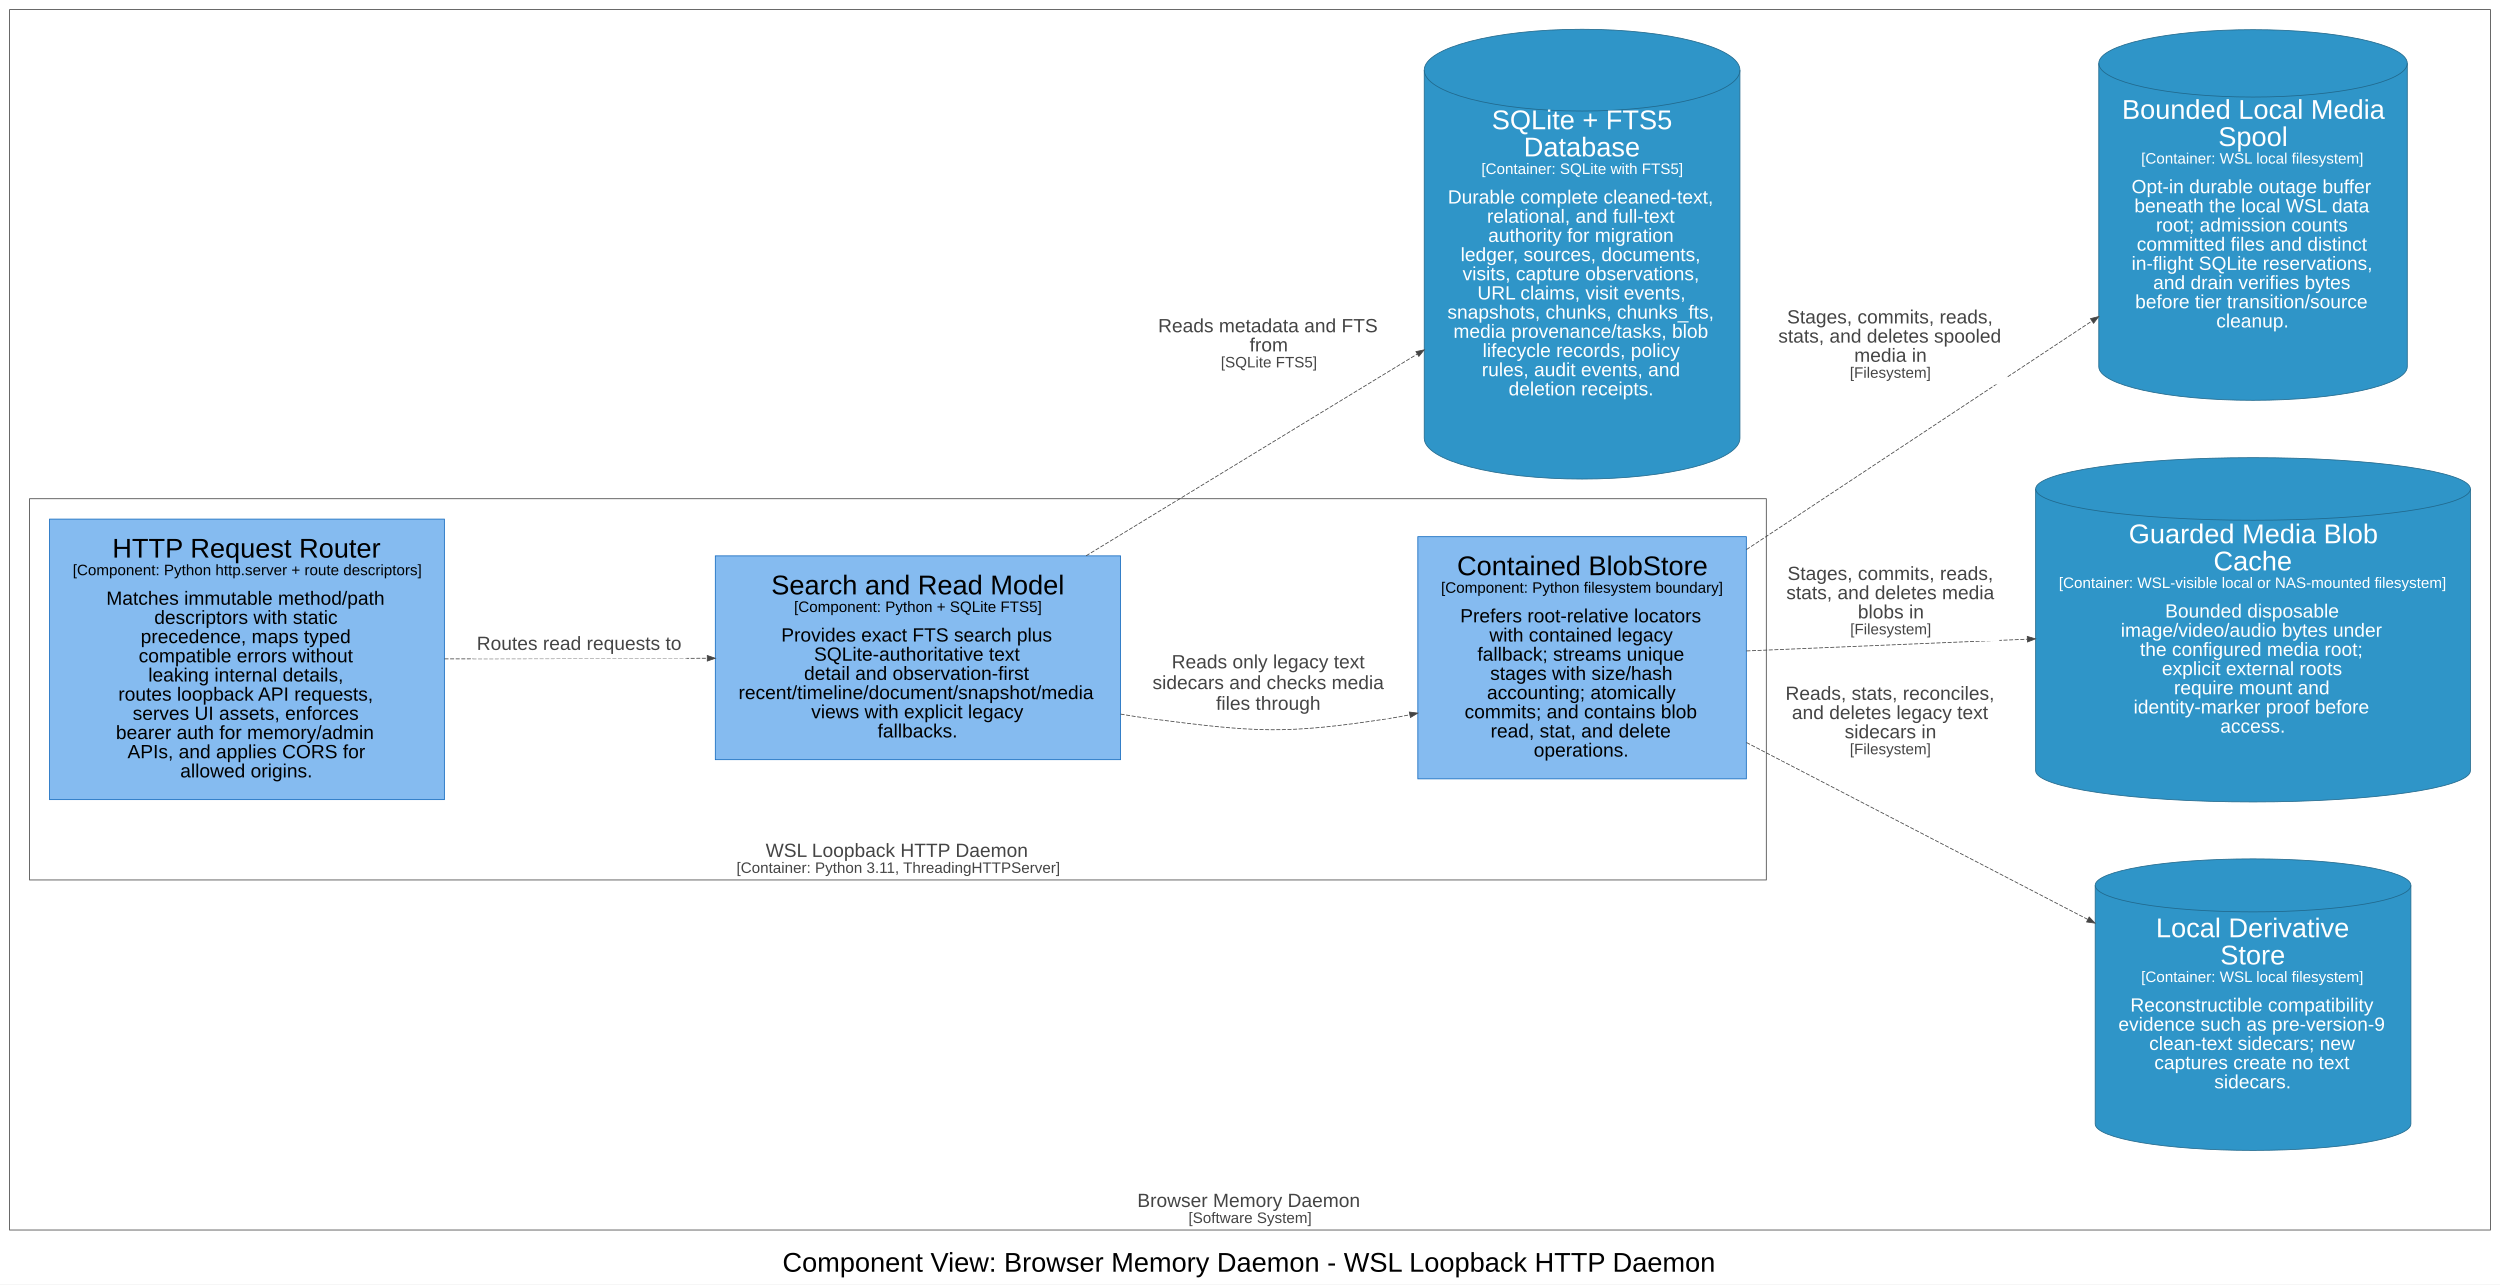
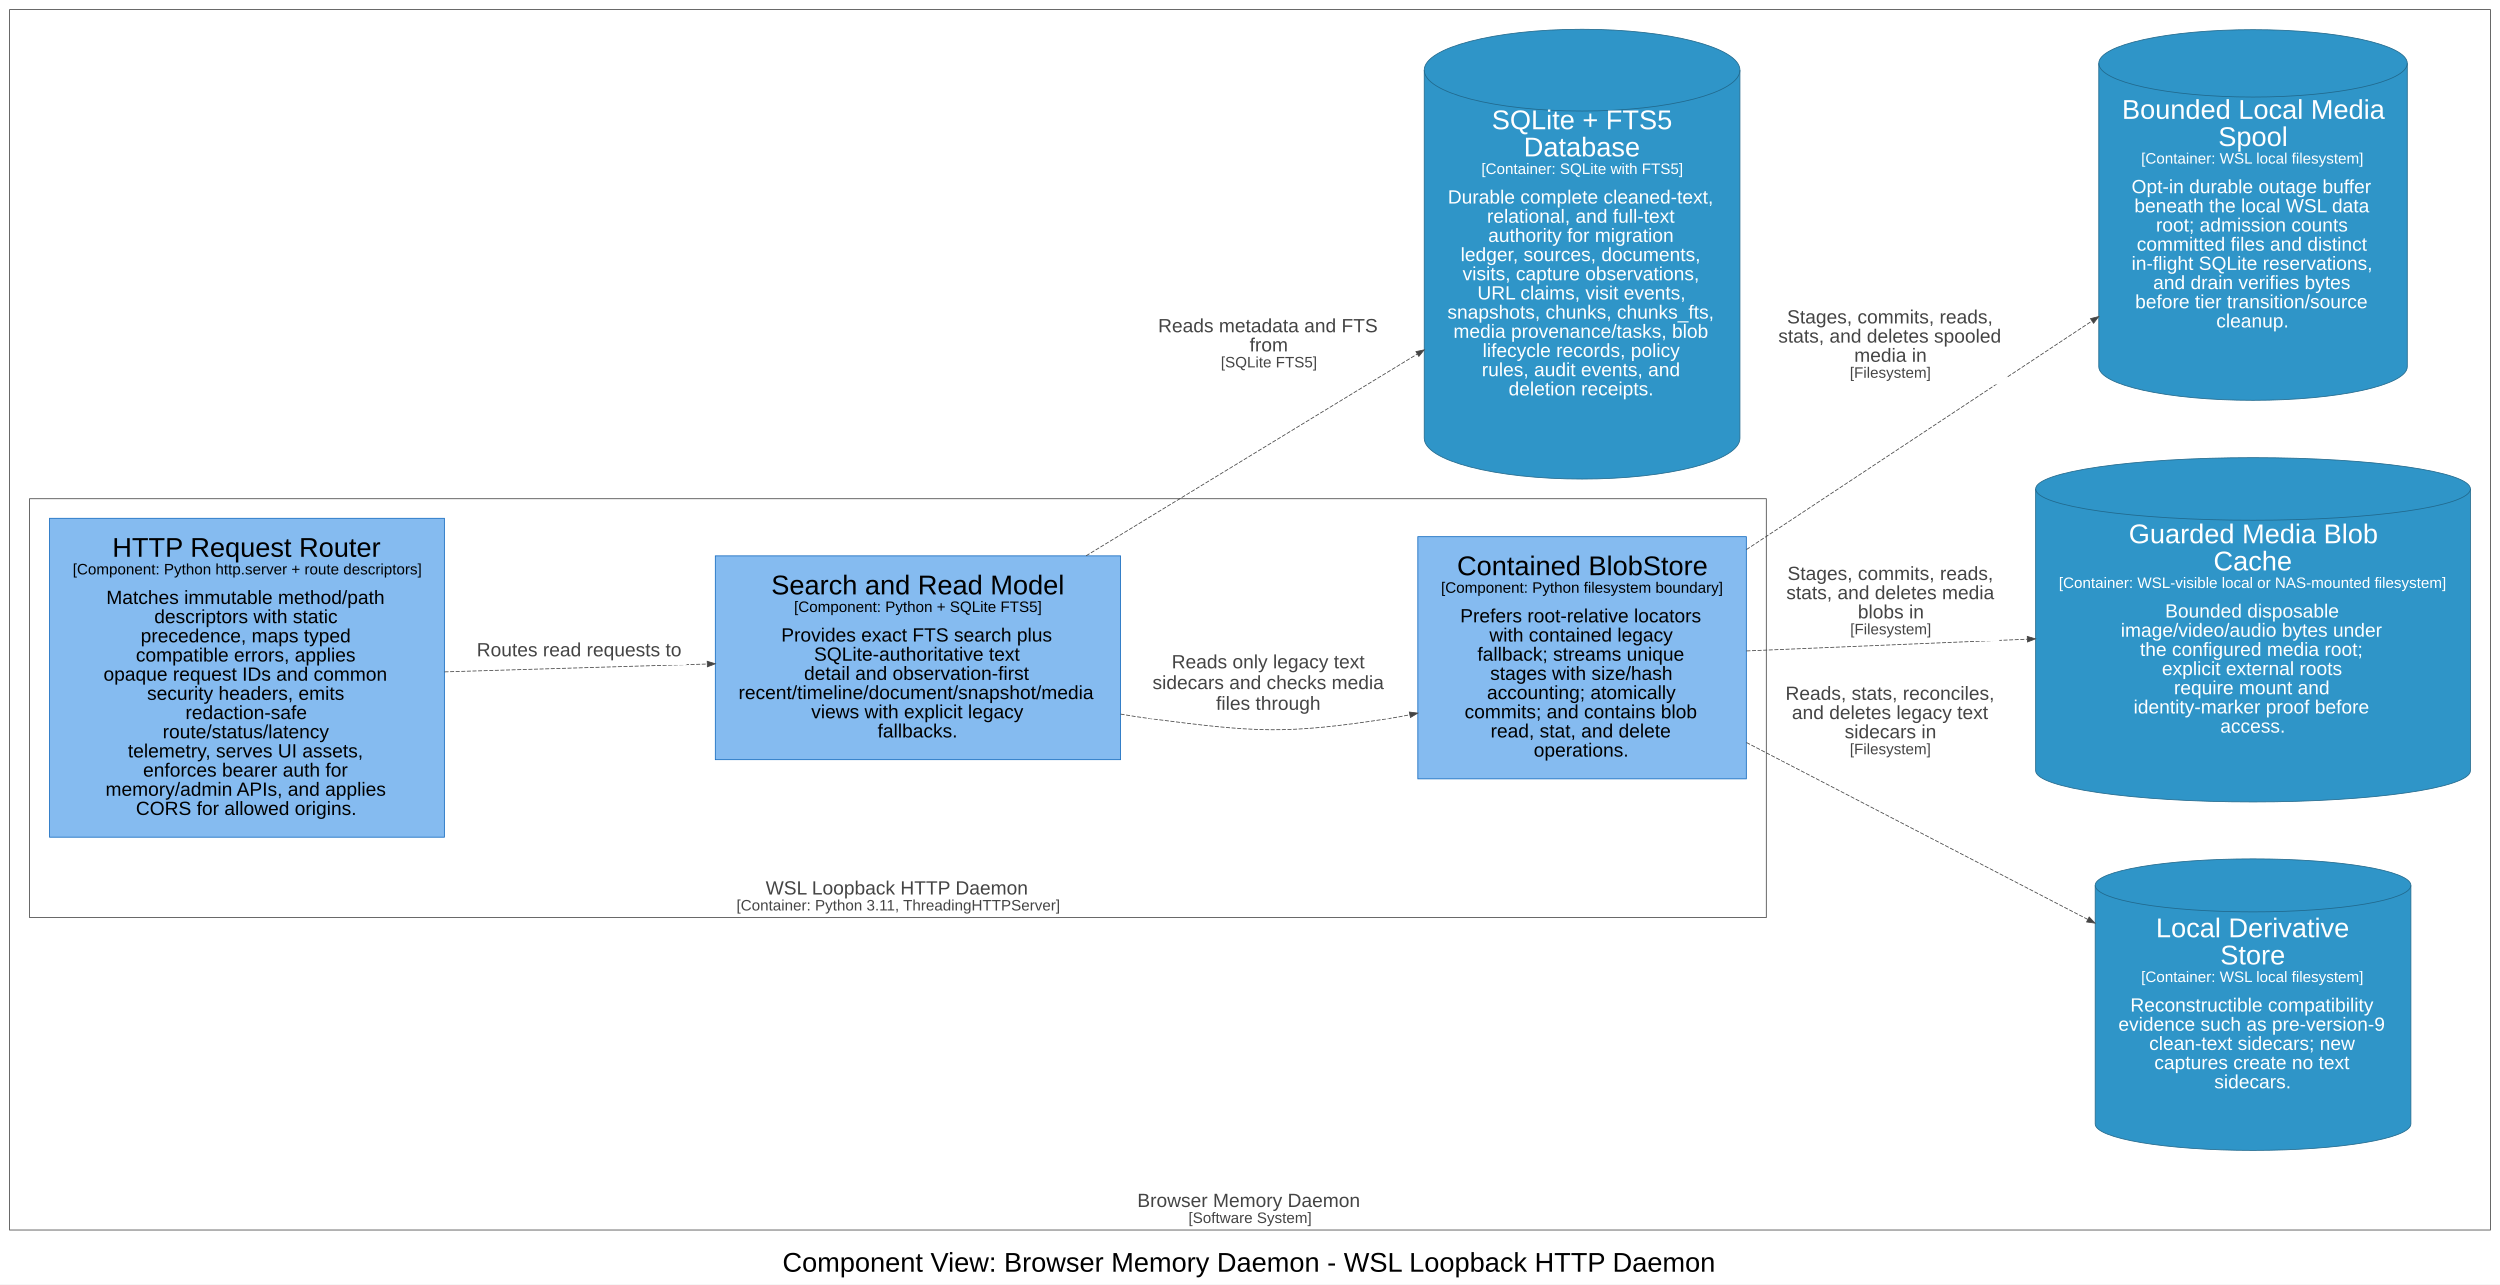
<svg xmlns="http://www.w3.org/2000/svg" width="3128pt" height="1607pt" viewBox="0.00 0.00 3128.00 1607.00">
  <g id="graph0" class="graph" transform="scale(1 1) rotate(0) translate(4 1603)">
    <polygon fill="white" stroke="transparent" points="-4,4 -4,-1603 3124,-1603 3124,4 -4,4" />
    <text text-anchor="start" x="975" y="-11.8" font-family="Arial" font-size="34.00">Component View: Browser Memory Daemon - WSL Loopback HTTP Daemon</text>
    <g id="clust1" class="cluster">
      <polygon fill="none" stroke="#444444" points="8,-64 8,-1591 3112,-1591 3112,-64 8,-64" />
      <text text-anchor="start" x="1419" y="-92.8" font-family="Arial" font-size="24.00" fill="#444444">Browser Memory Daemon</text>
      <text text-anchor="start" x="1483" y="-72.8" font-family="Arial" font-size="19.00" fill="#444444">[Software System]</text>
    </g>
    <g id="clust2" class="cluster">
-       <polygon fill="none" stroke="#444444" points="33,-502 33,-979 2206,-979 2206,-502 33,-502" />
-       <text text-anchor="start" x="954" y="-530.8" font-family="Arial" font-size="24.00" fill="#444444">WSL Loopback HTTP Daemon</text>
-       <text text-anchor="start" x="917.5" y="-510.8" font-family="Arial" font-size="19.00" fill="#444444">[Container: Python 3.11, ThreadingHTTPServer]</text>
+       <polygon fill="none" stroke="#444444" points="33,-455 33,-979 2206,-979 2206,-455 33,-455" />
+       <text text-anchor="start" x="954" y="-483.8" font-family="Arial" font-size="24.00" fill="#444444">WSL Loopback HTTP Daemon</text>
+       <text text-anchor="start" x="917.5" y="-463.8" font-family="Arial" font-size="19.00" fill="#444444">[Container: Python 3.11, ThreadingHTTPServer]</text>
    </g>
    <g id="23" class="node">
-       <polygon fill="#85bbf0" stroke="#1168bd" points="552,-953.5 58,-953.5 58,-602.5 552,-602.5 552,-953.5" />
-       <text text-anchor="start" x="136.5" y="-905.3" font-family="Arial" font-size="34.00" fill="#000000">HTTP Request Router</text>
-       <text text-anchor="start" x="87" y="-883.3" font-family="Arial" font-size="19.00" fill="#000000">[Component: Python http.server + route descriptors]</text>
-       <text text-anchor="start" x="129" y="-846.3" font-family="Arial" font-size="24.00" fill="#000000">Matches immutable method/path</text>
-       <text text-anchor="start" x="189" y="-822.3" font-family="Arial" font-size="24.00" fill="#000000">descriptors with static</text>
-       <text text-anchor="start" x="172" y="-798.3" font-family="Arial" font-size="24.00" fill="#000000">precedence, maps typed</text>
-       <text text-anchor="start" x="169.5" y="-774.3" font-family="Arial" font-size="24.00" fill="#000000">compatible errors without</text>
-       <text text-anchor="start" x="181.5" y="-750.3" font-family="Arial" font-size="24.00" fill="#000000">leaking internal details,</text>
-       <text text-anchor="start" x="144" y="-726.3" font-family="Arial" font-size="24.00" fill="#000000">routes loopback API requests,</text>
-       <text text-anchor="start" x="162" y="-702.3" font-family="Arial" font-size="24.00" fill="#000000">serves UI assets, enforces</text>
-       <text text-anchor="start" x="141" y="-678.3" font-family="Arial" font-size="24.00" fill="#000000">bearer auth for memory/admin</text>
-       <text text-anchor="start" x="155.5" y="-654.3" font-family="Arial" font-size="24.00" fill="#000000">APIs, and applies CORS for</text>
-       <text text-anchor="start" x="221.5" y="-630.3" font-family="Arial" font-size="24.00" fill="#000000">allowed origins.</text>
+       <polygon fill="#85bbf0" stroke="#1168bd" points="552,-954.5 58,-954.5 58,-555.5 552,-555.5 552,-954.5" />
+       <text text-anchor="start" x="136.5" y="-906.3" font-family="Arial" font-size="34.00" fill="#000000">HTTP Request Router</text>
+       <text text-anchor="start" x="87" y="-884.3" font-family="Arial" font-size="19.00" fill="#000000">[Component: Python http.server + route descriptors]</text>
+       <text text-anchor="start" x="129" y="-847.3" font-family="Arial" font-size="24.00" fill="#000000">Matches immutable method/path</text>
+       <text text-anchor="start" x="189" y="-823.3" font-family="Arial" font-size="24.00" fill="#000000">descriptors with static</text>
+       <text text-anchor="start" x="172" y="-799.3" font-family="Arial" font-size="24.00" fill="#000000">precedence, maps typed</text>
+       <text text-anchor="start" x="166" y="-775.3" font-family="Arial" font-size="24.00" fill="#000000">compatible errors, applies</text>
+       <text text-anchor="start" x="125.5" y="-751.3" font-family="Arial" font-size="24.00" fill="#000000">opaque request IDs and common</text>
+       <text text-anchor="start" x="180" y="-727.3" font-family="Arial" font-size="24.00" fill="#000000">security headers, emits</text>
+       <text text-anchor="start" x="228" y="-703.3" font-family="Arial" font-size="24.00" fill="#000000">redaction-safe</text>
+       <text text-anchor="start" x="199.5" y="-679.3" font-family="Arial" font-size="24.00" fill="#000000">route/status/latency</text>
+       <text text-anchor="start" x="156" y="-655.3" font-family="Arial" font-size="24.00" fill="#000000">telemetry, serves UI assets,</text>
+       <text text-anchor="start" x="175" y="-631.3" font-family="Arial" font-size="24.00" fill="#000000">enforces bearer auth for</text>
+       <text text-anchor="start" x="128" y="-607.3" font-family="Arial" font-size="24.00" fill="#000000">memory/admin APIs, and applies</text>
+       <text text-anchor="start" x="166" y="-583.3" font-family="Arial" font-size="24.00" fill="#000000">CORS for allowed origins.</text>
    </g>
    <g id="40" class="node">
      <polygon fill="#85bbf0" stroke="#1168bd" points="1398,-907.5 891,-907.5 891,-652.5 1398,-652.5 1398,-907.5" />
      <text text-anchor="start" x="961" y="-859.3" font-family="Arial" font-size="34.00" fill="#000000">Search and Read Model</text>
      <text text-anchor="start" x="989.5" y="-837.3" font-family="Arial" font-size="19.00" fill="#000000">[Component: Python + SQLite FTS5]</text>
      <text text-anchor="start" x="973.5" y="-800.3" font-family="Arial" font-size="24.00" fill="#000000">Provides exact FTS search plus</text>
      <text text-anchor="start" x="1014.5" y="-776.3" font-family="Arial" font-size="24.00" fill="#000000">SQLite-authoritative text</text>
      <text text-anchor="start" x="1002" y="-752.3" font-family="Arial" font-size="24.00" fill="#000000">detail and observation-first</text>
      <text text-anchor="start" x="920" y="-728.3" font-family="Arial" font-size="24.00" fill="#000000">recent/timeline/document/snapshot/media</text>
      <text text-anchor="start" x="1011" y="-704.3" font-family="Arial" font-size="24.00" fill="#000000">views with explicit legacy</text>
      <text text-anchor="start" x="1094" y="-680.3" font-family="Arial" font-size="24.00" fill="#000000">fallbacks.</text>
    </g>
    <g id="120" class="edge">
-       <path fill="none" stroke="#444444" stroke-dasharray="5,2" d="M552.18,-778.59C655.5,-778.83 775.81,-779.12 880.83,-779.37" />
-       <polygon fill="#444444" stroke="#444444" points="880.93,-782.87 890.94,-779.4 880.95,-775.87 880.93,-782.87" />
-       <polygon fill="white" stroke="transparent" points="588,-779 588,-813 855,-813 855,-779 588,-779" />
-       <text text-anchor="start" x="592.5" y="-789.8" font-family="Arial" font-size="24.00" fill="#444444">Routes read requests to</text>
+       <path fill="none" stroke="#444444" stroke-dasharray="5,2" d="M552.18,-762.35C655.5,-765.43 775.81,-769.02 880.83,-772.16" />
+       <polygon fill="#444444" stroke="#444444" points="880.84,-775.66 890.94,-772.46 881.05,-768.66 880.84,-775.66" />
+       <polygon fill="white" stroke="transparent" points="588,-771 588,-805 855,-805 855,-771 588,-771" />
+       <text text-anchor="start" x="592.5" y="-781.8" font-family="Arial" font-size="24.00" fill="#444444">Routes read requests to</text>
    </g>
    <g id="38" class="node">
      <polygon fill="#85bbf0" stroke="#1168bd" points="2181,-931.5 1770,-931.5 1770,-628.5 2181,-628.5 2181,-931.5" />
      <text text-anchor="start" x="1819" y="-883.3" font-family="Arial" font-size="34.00" fill="#000000">Contained BlobStore</text>
      <text text-anchor="start" x="1799" y="-861.3" font-family="Arial" font-size="19.00" fill="#000000">[Component: Python filesystem boundary]</text>
      <text text-anchor="start" x="1823" y="-824.3" font-family="Arial" font-size="24.00" fill="#000000">Prefers root-relative locators</text>
      <text text-anchor="start" x="1859.5" y="-800.3" font-family="Arial" font-size="24.00" fill="#000000">with contained legacy</text>
      <text text-anchor="start" x="1844.5" y="-776.3" font-family="Arial" font-size="24.00" fill="#000000">fallback; streams unique</text>
      <text text-anchor="start" x="1860.5" y="-752.3" font-family="Arial" font-size="24.00" fill="#000000">stages with size/hash</text>
      <text text-anchor="start" x="1856.5" y="-728.3" font-family="Arial" font-size="24.00" fill="#000000">accounting; atomically</text>
      <text text-anchor="start" x="1828.5" y="-704.3" font-family="Arial" font-size="24.00" fill="#000000">commits; and contains blob</text>
      <text text-anchor="start" x="1861" y="-680.3" font-family="Arial" font-size="24.00" fill="#000000">read, stat, and delete</text>
      <text text-anchor="start" x="1915" y="-656.3" font-family="Arial" font-size="24.00" fill="#000000">operations.</text>
    </g>
    <g id="48" class="node">
      <path fill="#2f95c8" stroke="#20688c" d="M3012.5,-495.22C3012.5,-513.51 2923.98,-528.38 2815,-528.38 2706.02,-528.38 2617.5,-513.51 2617.5,-495.22 2617.5,-495.22 2617.5,-196.78 2617.5,-196.78 2617.5,-178.49 2706.02,-163.62 2815,-163.62 2923.98,-163.62 3012.5,-178.49 3012.5,-196.78 3012.5,-196.78 3012.5,-495.22 3012.5,-495.22" />
      <path fill="none" stroke="#20688c" d="M3012.5,-495.22C3012.5,-476.92 2923.98,-462.06 2815,-462.06 2706.02,-462.06 2617.5,-476.92 2617.5,-495.22" />
      <text text-anchor="start" x="2693.5" y="-430.3" font-family="Arial" font-size="34.00" fill="#ffffff">Local Derivative</text>
      <text text-anchor="start" x="2774" y="-396.3" font-family="Arial" font-size="34.00" fill="#ffffff">Store</text>
      <text text-anchor="start" x="2675" y="-374.3" font-family="Arial" font-size="19.00" fill="#ffffff">[Container: WSL local filesystem]</text>
      <text text-anchor="start" x="2661.5" y="-337.3" font-family="Arial" font-size="24.00" fill="#ffffff">Reconstructible compatibility</text>
      <text text-anchor="start" x="2646.5" y="-313.3" font-family="Arial" font-size="24.00" fill="#ffffff">evidence such as pre-version-9</text>
      <text text-anchor="start" x="2685" y="-289.3" font-family="Arial" font-size="24.00" fill="#ffffff">clean-text sidecars; new</text>
      <text text-anchor="start" x="2691.5" y="-265.3" font-family="Arial" font-size="24.00" fill="#ffffff">captures create no text</text>
      <text text-anchor="start" x="2766.5" y="-241.3" font-family="Arial" font-size="24.00" fill="#ffffff">sidecars.</text>
    </g>
    <g id="155" class="edge">
      <path fill="none" stroke="#444444" stroke-dasharray="5,2" d="M2181.11,-673.97C2310.93,-606.7 2478.32,-519.95 2608.34,-452.57" />
      <polygon fill="#444444" stroke="#444444" points="2609.97,-455.67 2617.24,-447.96 2606.75,-449.45 2609.97,-455.67" />
      <polygon fill="white" stroke="transparent" points="2226,-651 2226,-750 2498,-750 2498,-651 2226,-651" />
      <text text-anchor="start" x="2230" y="-727.3" font-family="Arial" font-size="24.00" fill="#444444">Reads, stats, reconciles,</text>
      <text text-anchor="start" x="2238" y="-703.3" font-family="Arial" font-size="24.00" fill="#444444">and deletes legacy text</text>
      <text text-anchor="start" x="2304" y="-679.3" font-family="Arial" font-size="24.00" fill="#444444">sidecars in</text>
      <text text-anchor="start" x="2310.5" y="-659.3" font-family="Arial" font-size="19.00" fill="#444444">[Filesystem]</text>
    </g>
    <g id="49" class="node">
      <path fill="#2f95c8" stroke="#20688c" d="M3087,-991.22C3087,-1012.82 2965.09,-1030.38 2815,-1030.38 2664.91,-1030.38 2543,-1012.82 2543,-991.22 2543,-991.22 2543,-638.78 2543,-638.78 2543,-617.18 2664.91,-599.62 2815,-599.62 2965.09,-599.62 3087,-617.18 3087,-638.78 3087,-638.78 3087,-991.22 3087,-991.22" />
      <path fill="none" stroke="#20688c" d="M3087,-991.22C3087,-969.61 2965.09,-952.06 2815,-952.06 2664.91,-952.06 2543,-969.61 2543,-991.22" />
      <text text-anchor="start" x="2659.5" y="-923.3" font-family="Arial" font-size="34.00" fill="#ffffff">Guarded Media Blob</text>
      <text text-anchor="start" x="2765.5" y="-889.3" font-family="Arial" font-size="34.00" fill="#ffffff">Cache</text>
      <text text-anchor="start" x="2572" y="-867.3" font-family="Arial" font-size="19.00" fill="#ffffff">[Container: WSL-visible local or NAS-mounted filesystem]</text>
      <text text-anchor="start" x="2705" y="-830.3" font-family="Arial" font-size="24.00" fill="#ffffff">Bounded disposable</text>
      <text text-anchor="start" x="2649.5" y="-806.3" font-family="Arial" font-size="24.00" fill="#ffffff">image/video/audio bytes under</text>
      <text text-anchor="start" x="2673.5" y="-782.3" font-family="Arial" font-size="24.00" fill="#ffffff">the configured media root;</text>
      <text text-anchor="start" x="2701" y="-758.3" font-family="Arial" font-size="24.00" fill="#ffffff">explicit external roots</text>
      <text text-anchor="start" x="2716" y="-734.3" font-family="Arial" font-size="24.00" fill="#ffffff">require mount and</text>
      <text text-anchor="start" x="2665.5" y="-710.3" font-family="Arial" font-size="24.00" fill="#ffffff">identity-marker proof before</text>
      <text text-anchor="start" x="2774" y="-686.3" font-family="Arial" font-size="24.00" fill="#ffffff">access.</text>
    </g>
    <g id="156" class="edge">
      <path fill="none" stroke="#444444" stroke-dasharray="5,2" d="M2181.11,-788.55C2286.86,-792.97 2417.54,-798.43 2532.64,-803.24" />
      <polygon fill="#444444" stroke="#444444" points="2532.53,-806.74 2542.67,-803.66 2532.82,-799.75 2532.53,-806.74" />
      <polygon fill="white" stroke="transparent" points="2226.5,-801 2226.5,-900 2497.5,-900 2497.5,-801 2226.5,-801" />
      <text text-anchor="start" x="2232.5" y="-877.3" font-family="Arial" font-size="24.00" fill="#444444">Stages, commits, reads,</text>
      <text text-anchor="start" x="2231" y="-853.3" font-family="Arial" font-size="24.00" fill="#444444">stats, and deletes media</text>
      <text text-anchor="start" x="2320.5" y="-829.3" font-family="Arial" font-size="24.00" fill="#444444">blobs in</text>
      <text text-anchor="start" x="2311" y="-809.3" font-family="Arial" font-size="19.00" fill="#444444">[Filesystem]</text>
    </g>
    <g id="50" class="node">
      <path fill="#2f95c8" stroke="#20688c" d="M3008,-1523.72C3008,-1546.98 2921.49,-1565.88 2815,-1565.88 2708.51,-1565.88 2622,-1546.98 2622,-1523.72 2622,-1523.72 2622,-1144.28 2622,-1144.28 2622,-1121.02 2708.51,-1102.12 2815,-1102.12 2921.49,-1102.12 3008,-1121.02 3008,-1144.28 3008,-1144.28 3008,-1523.72 3008,-1523.72" />
      <path fill="none" stroke="#20688c" d="M3008,-1523.72C3008,-1500.45 2921.49,-1481.56 2815,-1481.56 2708.51,-1481.56 2622,-1500.45 2622,-1523.72" />
      <text text-anchor="start" x="2651" y="-1454.3" font-family="Arial" font-size="34.00" fill="#ffffff">Bounded Local Media</text>
      <text text-anchor="start" x="2771.5" y="-1420.3" font-family="Arial" font-size="34.00" fill="#ffffff">Spool</text>
      <text text-anchor="start" x="2675" y="-1398.3" font-family="Arial" font-size="19.00" fill="#ffffff">[Container: WSL local filesystem]</text>
      <text text-anchor="start" x="2663" y="-1361.3" font-family="Arial" font-size="24.00" fill="#ffffff">Opt-in durable outage buffer</text>
      <text text-anchor="start" x="2666.5" y="-1337.3" font-family="Arial" font-size="24.00" fill="#ffffff">beneath the local WSL data</text>
      <text text-anchor="start" x="2693.5" y="-1313.3" font-family="Arial" font-size="24.00" fill="#ffffff">root; admission counts</text>
      <text text-anchor="start" x="2669.5" y="-1289.3" font-family="Arial" font-size="24.00" fill="#ffffff">committed files and distinct</text>
      <text text-anchor="start" x="2663" y="-1265.3" font-family="Arial" font-size="24.00" fill="#ffffff">in-flight SQLite reservations,</text>
      <text text-anchor="start" x="2690" y="-1241.3" font-family="Arial" font-size="24.00" fill="#ffffff">and drain verifies bytes</text>
      <text text-anchor="start" x="2667.5" y="-1217.3" font-family="Arial" font-size="24.00" fill="#ffffff">before tier transition/source</text>
      <text text-anchor="start" x="2769" y="-1193.3" font-family="Arial" font-size="24.00" fill="#ffffff">cleanup.</text>
    </g>
    <g id="157" class="edge">
      <path fill="none" stroke="#444444" stroke-dasharray="5,2" d="M2181.11,-915.35C2312.6,-1002.33 2482.63,-1114.8 2613.34,-1201.26" />
      <polygon fill="#444444" stroke="#444444" points="2611.62,-1204.32 2621.89,-1206.92 2615.48,-1198.48 2611.62,-1204.32" />
      <polygon fill="white" stroke="transparent" points="2217,-1122 2217,-1221 2507,-1221 2507,-1122 2217,-1122" />
      <text text-anchor="start" x="2232" y="-1198.3" font-family="Arial" font-size="24.00" fill="#444444">Stages, commits, reads,</text>
      <text text-anchor="start" x="2221" y="-1174.3" font-family="Arial" font-size="24.00" fill="#444444">stats, and deletes spooled</text>
      <text text-anchor="start" x="2316" y="-1150.3" font-family="Arial" font-size="24.00" fill="#444444">media in</text>
      <text text-anchor="start" x="2310.5" y="-1130.3" font-family="Arial" font-size="19.00" fill="#444444">[Filesystem]</text>
    </g>
    <g id="150" class="edge">
      <path fill="none" stroke="#444444" stroke-dasharray="5,2" d="M1398.07,-709.53C1410.17,-707.4 1422.19,-705.53 1434,-704 1566.23,-686.88 1602.23,-683.67 1734,-704 1742.57,-705.32 1751.25,-706.89 1759.98,-708.67" />
      <polygon fill="#444444" stroke="#444444" points="1759.33,-712.11 1769.84,-710.76 1760.78,-705.26 1759.33,-712.11" />
      <polygon fill="white" stroke="transparent" points="1434,-704 1434,-790 1734,-790 1734,-704 1434,-704" />
      <text text-anchor="start" x="1462" y="-766.8" font-family="Arial" font-size="24.00" fill="#444444">Reads only legacy text</text>
      <text text-anchor="start" x="1438" y="-740.8" font-family="Arial" font-size="24.00" fill="#444444">sidecars and checks media</text>
      <text text-anchor="start" x="1517.5" y="-714.8" font-family="Arial" font-size="24.00" fill="#444444">files through</text>
    </g>
    <g id="47" class="node">
      <path fill="#2f95c8" stroke="#20688c" d="M2173,-1515.22C2173,-1543.44 2084.48,-1566.38 1975.5,-1566.38 1866.52,-1566.38 1778,-1543.44 1778,-1515.22 1778,-1515.22 1778,-1054.78 1778,-1054.78 1778,-1026.56 1866.52,-1003.62 1975.5,-1003.62 2084.48,-1003.62 2173,-1026.56 2173,-1054.78 2173,-1054.78 2173,-1515.22 2173,-1515.22" />
      <path fill="none" stroke="#20688c" d="M2173,-1515.22C2173,-1486.99 2084.48,-1464.06 1975.5,-1464.06 1866.52,-1464.06 1778,-1486.99 1778,-1515.22" />
      <text text-anchor="start" x="1862.5" y="-1441.3" font-family="Arial" font-size="34.00" fill="#ffffff">SQLite + FTS5</text>
      <text text-anchor="start" x="1902.5" y="-1407.3" font-family="Arial" font-size="34.00" fill="#ffffff">Database</text>
      <text text-anchor="start" x="1849.5" y="-1385.3" font-family="Arial" font-size="19.00" fill="#ffffff">[Container: SQLite with FTS5]</text>
      <text text-anchor="start" x="1807.5" y="-1348.3" font-family="Arial" font-size="24.00" fill="#ffffff">Durable complete cleaned-text,</text>
      <text text-anchor="start" x="1856.5" y="-1324.3" font-family="Arial" font-size="24.00" fill="#ffffff">relational, and full-text</text>
      <text text-anchor="start" x="1858" y="-1300.3" font-family="Arial" font-size="24.00" fill="#ffffff">authority for migration</text>
      <text text-anchor="start" x="1823.5" y="-1276.3" font-family="Arial" font-size="24.00" fill="#ffffff">ledger, sources, documents,</text>
      <text text-anchor="start" x="1826" y="-1252.3" font-family="Arial" font-size="24.00" fill="#ffffff">visits, capture observations,</text>
      <text text-anchor="start" x="1844.5" y="-1228.3" font-family="Arial" font-size="24.00" fill="#ffffff">URL claims, visit events,</text>
      <text text-anchor="start" x="1807" y="-1204.3" font-family="Arial" font-size="24.00" fill="#ffffff">snapshots, chunks, chunks_fts,</text>
      <text text-anchor="start" x="1814.5" y="-1180.3" font-family="Arial" font-size="24.00" fill="#ffffff">media provenance/tasks, blob</text>
      <text text-anchor="start" x="1851" y="-1156.3" font-family="Arial" font-size="24.00" fill="#ffffff">lifecycle records, policy</text>
      <text text-anchor="start" x="1850" y="-1132.3" font-family="Arial" font-size="24.00" fill="#ffffff">rules, audit events, and</text>
      <text text-anchor="start" x="1883.5" y="-1108.3" font-family="Arial" font-size="24.00" fill="#ffffff">deletion receipts.</text>
    </g>
    <g id="149" class="edge">
      <path fill="none" stroke="#444444" stroke-dasharray="5,2" d="M1354.96,-907.6C1481.91,-984.93 1643.17,-1083.16 1769.33,-1160.02" />
      <polygon fill="#444444" stroke="#444444" points="1767.61,-1163.07 1777.97,-1165.28 1771.25,-1157.09 1767.61,-1163.07" />
      <polygon fill="white" stroke="transparent" points="1441,-1135 1441,-1210 1727,-1210 1727,-1135 1441,-1135" />
      <text text-anchor="start" x="1445" y="-1187.3" font-family="Arial" font-size="24.00" fill="#444444">Reads metadata and FTS</text>
      <text text-anchor="start" x="1559.5" y="-1163.3" font-family="Arial" font-size="24.00" fill="#444444">from</text>
      <text text-anchor="start" x="1523.5" y="-1143.3" font-family="Arial" font-size="19.00" fill="#444444">[SQLite FTS5]</text>
    </g>
  </g>
</svg>
